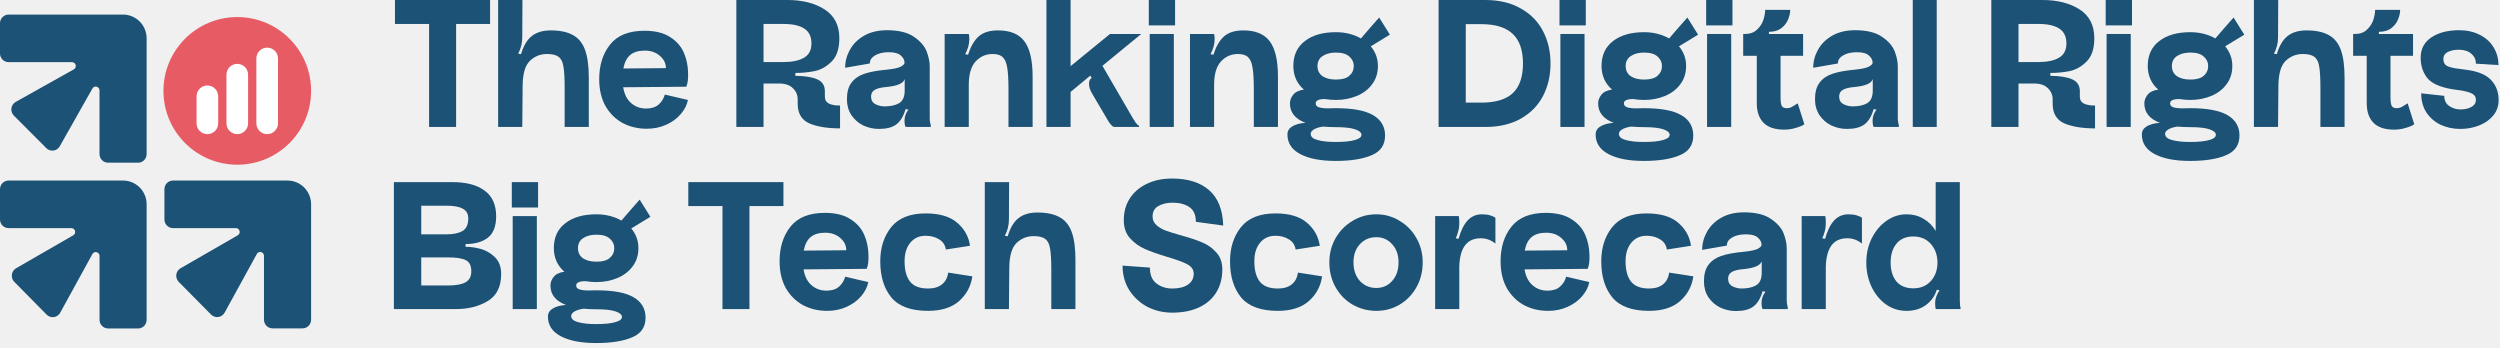
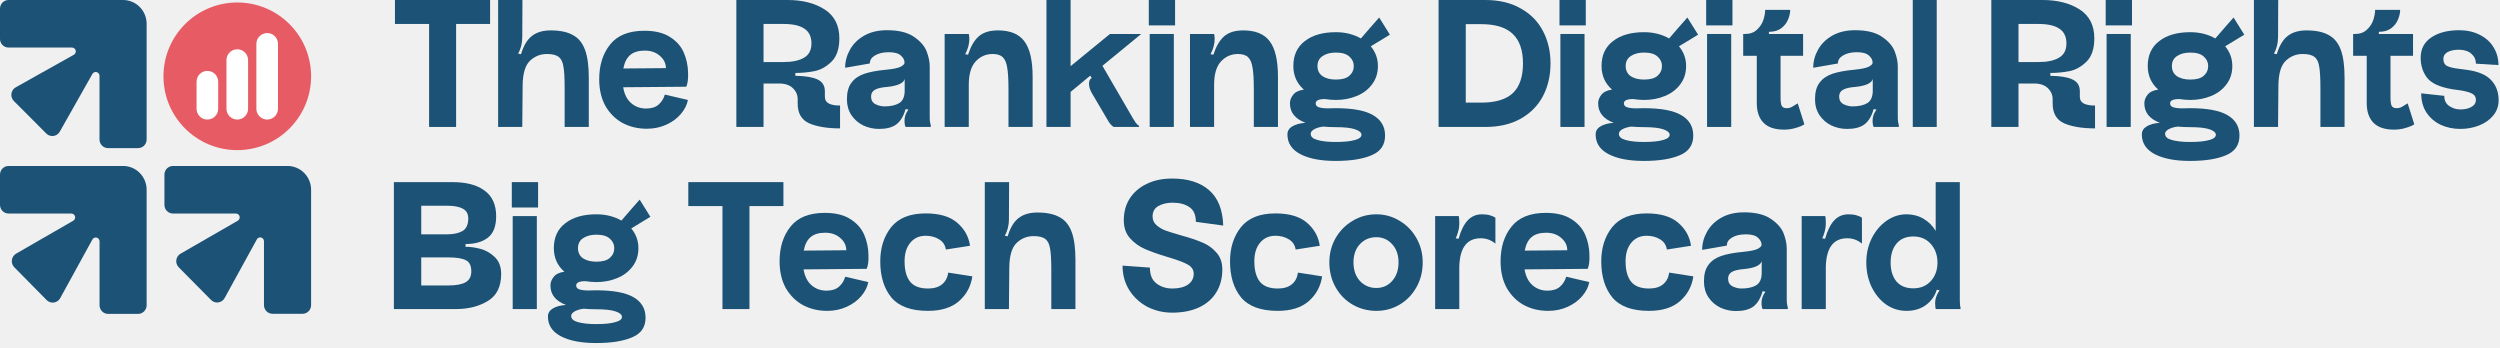
<svg xmlns="http://www.w3.org/2000/svg" viewBox="0 0 302 42" fill="none">
-   <path d="M14.867 21.81H1.035C0.899 21.809 0.764 21.836 0.639 21.888C0.513 21.94 0.399 22.017 0.303 22.113C0.207 22.21 0.131 22.325 0.079 22.452C0.027 22.578 -1.03512e-06 22.714 0 22.851L0 26.511C0 26.788 0.109 27.054 0.303 27.25C0.497 27.446 0.76 27.556 1.035 27.556H8.635C8.735 27.559 8.83 27.594 8.908 27.657C8.986 27.72 9.042 27.806 9.067 27.903C9.092 28 9.085 28.103 9.047 28.196C9.009 28.289 8.942 28.367 8.857 28.418L1.936 32.408C1.801 32.488 1.686 32.598 1.599 32.729C1.512 32.861 1.456 33.01 1.435 33.167C1.414 33.323 1.428 33.483 1.476 33.633C1.525 33.783 1.606 33.921 1.715 34.034L5.636 38.012C5.749 38.126 5.887 38.212 6.039 38.263C6.191 38.314 6.352 38.329 6.51 38.306C6.669 38.284 6.82 38.225 6.952 38.133C7.084 38.042 7.193 37.921 7.27 37.78L11.167 30.683C11.217 30.595 11.295 30.526 11.387 30.486C11.48 30.447 11.583 30.439 11.681 30.464C11.778 30.49 11.865 30.547 11.927 30.627C11.989 30.707 12.024 30.805 12.025 30.907V38.634C12.025 38.911 12.134 39.177 12.328 39.373C12.522 39.569 12.785 39.679 13.059 39.679H16.683C16.953 39.678 17.212 39.57 17.405 39.379C17.597 39.187 17.708 38.927 17.713 38.654V24.681C17.713 24.304 17.64 23.93 17.497 23.581C17.353 23.233 17.144 22.916 16.879 22.649C16.615 22.383 16.301 22.172 15.956 22.027C15.611 21.883 15.241 21.809 14.867 21.81Z" fill="#1C5275" />
-   <path d="M17.713 4.608V18.589C17.716 18.728 17.691 18.866 17.64 18.995C17.59 19.124 17.514 19.242 17.418 19.341C17.321 19.441 17.206 19.519 17.079 19.573C16.953 19.627 16.816 19.654 16.679 19.654H13.056C12.781 19.654 12.518 19.544 12.324 19.348C12.13 19.152 12.021 18.887 12.021 18.609V10.911C12.019 10.81 11.985 10.713 11.923 10.634C11.861 10.555 11.776 10.498 11.679 10.472C11.583 10.446 11.481 10.453 11.388 10.491C11.296 10.529 11.219 10.597 11.168 10.684L7.214 17.678C7.135 17.814 7.026 17.931 6.896 18.019C6.766 18.106 6.618 18.163 6.463 18.185C6.308 18.206 6.15 18.192 6.001 18.143C5.853 18.094 5.717 18.012 5.604 17.902L1.671 13.961C1.558 13.847 1.473 13.707 1.422 13.554C1.372 13.401 1.357 13.238 1.379 13.078C1.401 12.918 1.46 12.765 1.55 12.632C1.641 12.499 1.761 12.389 1.9 12.31L8.925 8.374C9.013 8.323 9.081 8.245 9.121 8.151C9.16 8.058 9.167 7.954 9.142 7.855C9.117 7.757 9.06 7.669 8.981 7.606C8.902 7.544 8.805 7.509 8.704 7.507H1.055C0.916 7.51 0.777 7.485 0.648 7.432C0.519 7.379 0.402 7.301 0.303 7.202C0.205 7.102 0.127 6.983 0.075 6.853C0.023 6.722 -0.003 6.583 0 6.442V2.782C0.007 2.509 0.118 2.249 0.312 2.059C0.505 1.868 0.765 1.761 1.035 1.761H14.867C15.617 1.761 16.337 2.06 16.87 2.593C17.403 3.126 17.706 3.85 17.713 4.608Z" fill="#1C5275" />
-   <path d="M34.734 21.81H20.898C20.762 21.809 20.628 21.836 20.502 21.888C20.377 21.94 20.263 22.017 20.167 22.113C20.07 22.21 19.994 22.325 19.942 22.452C19.89 22.578 19.863 22.714 19.863 22.851V26.511C19.863 26.788 19.972 27.054 20.166 27.25C20.36 27.446 20.623 27.556 20.898 27.556H28.498C28.599 27.557 28.698 27.591 28.777 27.653C28.857 27.716 28.915 27.803 28.94 27.902C28.966 28.001 28.959 28.105 28.919 28.199C28.88 28.293 28.812 28.372 28.724 28.422L21.8 32.412C21.665 32.492 21.549 32.602 21.463 32.733C21.376 32.865 21.32 33.014 21.298 33.171C21.277 33.328 21.291 33.487 21.34 33.637C21.388 33.788 21.47 33.925 21.578 34.038L25.499 37.999C25.613 38.114 25.75 38.2 25.902 38.251C26.054 38.302 26.215 38.317 26.374 38.294C26.532 38.272 26.683 38.212 26.815 38.121C26.947 38.03 27.056 37.909 27.134 37.768L31.031 30.671C31.081 30.583 31.158 30.514 31.251 30.474C31.343 30.434 31.447 30.427 31.544 30.452C31.642 30.478 31.728 30.535 31.79 30.615C31.852 30.695 31.887 30.793 31.888 30.895V38.622C31.888 38.899 31.997 39.165 32.191 39.361C32.385 39.557 32.648 39.667 32.923 39.667H36.546C36.82 39.667 37.084 39.557 37.278 39.361C37.471 39.165 37.581 38.899 37.581 38.622V24.681C37.58 23.919 37.279 23.189 36.745 22.651C36.212 22.112 35.489 21.81 34.734 21.81V21.81Z" fill="#1C5275" />
-   <rect x="19.745" y="2.061" width="17.836" height="17.836" rx="8.918" fill="#E75C64" />
-   <rect x="23.745" y="16.203" width="5.878" height="2.612" rx="1.306" transform="rotate(-90 23.7451 16.2034)" fill="white" />
-   <rect x="27.357" y="16.203" width="8.49" height="2.612" rx="1.306" transform="rotate(-90 27.3574 16.2034)" fill="white" />
-   <rect x="30.97" y="16.203" width="10.449" height="2.612" rx="1.306" transform="rotate(-90 30.9697 16.2034)" fill="white" />
+   <path d="M14.867 20.049H1.035C0.899 20.048 0.764 20.075 0.639 20.127C0.513 20.179 0.399 20.256 0.303 20.352C0.207 20.449 0.131 20.564 0.079 20.691C0.027 20.817 -1.03512e-06 20.953 0 21.09L0 24.75C0 25.027 0.109 25.293 0.303 25.489C0.497 25.685 0.76 25.795 1.035 25.795H8.635C8.735 25.798 8.83 25.833 8.908 25.896C8.986 25.958 9.042 26.045 9.067 26.142C9.092 26.239 9.085 26.342 9.047 26.435C9.009 26.528 8.942 26.606 8.857 26.657L1.936 30.646C1.801 30.727 1.686 30.836 1.599 30.968C1.512 31.099 1.456 31.249 1.435 31.406C1.414 31.562 1.428 31.722 1.476 31.872C1.525 32.022 1.606 32.159 1.715 32.273L5.636 36.25C5.749 36.364 5.887 36.45 6.039 36.502C6.191 36.553 6.352 36.568 6.51 36.545C6.669 36.523 6.82 36.464 6.952 36.372C7.084 36.281 7.193 36.16 7.27 36.019L11.167 28.922C11.217 28.834 11.295 28.765 11.387 28.725C11.48 28.685 11.583 28.678 11.681 28.703C11.778 28.729 11.865 28.786 11.927 28.866C11.989 28.946 12.024 29.044 12.025 29.146V36.873C12.025 37.15 12.134 37.416 12.328 37.612C12.522 37.808 12.785 37.918 13.059 37.918H16.683C16.953 37.917 17.212 37.809 17.405 37.617C17.597 37.426 17.708 37.166 17.713 36.893V22.92C17.713 22.543 17.64 22.169 17.497 21.82C17.353 21.472 17.144 21.155 16.879 20.888C16.615 20.622 16.301 20.41 15.956 20.266C15.611 20.122 15.241 20.048 14.867 20.049Z" fill="#1C5275" />
+   <path d="M17.713 2.847V16.828C17.716 16.967 17.691 17.105 17.64 17.234C17.59 17.363 17.514 17.481 17.418 17.58C17.321 17.679 17.206 17.758 17.079 17.812C16.953 17.866 16.816 17.893 16.679 17.893H13.056C12.781 17.893 12.518 17.783 12.324 17.587C12.13 17.391 12.021 17.125 12.021 16.848V9.15C12.019 9.049 11.985 8.952 11.923 8.873C11.861 8.793 11.776 8.736 11.679 8.711C11.583 8.685 11.481 8.692 11.388 8.73C11.296 8.768 11.219 8.836 11.168 8.922L7.214 15.917C7.135 16.053 7.026 16.17 6.896 16.257C6.766 16.345 6.618 16.402 6.463 16.423C6.308 16.445 6.15 16.431 6.001 16.382C5.853 16.333 5.717 16.25 5.604 16.14L1.671 12.2C1.558 12.085 1.473 11.946 1.422 11.793C1.372 11.64 1.357 11.477 1.379 11.317C1.401 11.157 1.46 11.004 1.55 10.871C1.641 10.738 1.761 10.627 1.9 10.549L8.925 6.612C9.013 6.562 9.081 6.484 9.121 6.39C9.16 6.296 9.167 6.192 9.142 6.094C9.117 5.995 9.06 5.908 8.981 5.845C8.902 5.782 8.805 5.748 8.704 5.746H1.055C0.916 5.749 0.777 5.723 0.648 5.671C0.519 5.618 0.402 5.54 0.303 5.44C0.205 5.341 0.127 5.222 0.075 5.092C0.023 4.961 -0.003 4.821 0 4.681V1.021C0.007 0.748 0.118 0.488 0.312 0.297C0.505 0.107 0.765 -7.43729e-05 1.035 3.88741e-08H14.867C15.617 -3.70968e-05 16.337 0.299 16.87 0.832C17.403 1.365 17.706 2.089 17.713 2.847Z" fill="#1C5275" />
+   <path d="M34.734 20.049H20.898C20.762 20.048 20.628 20.075 20.502 20.127C20.377 20.179 20.263 20.256 20.167 20.352C20.07 20.449 19.994 20.564 19.942 20.691C19.89 20.817 19.863 20.953 19.863 21.09V24.75C19.863 25.027 19.972 25.293 20.166 25.489C20.36 25.685 20.623 25.795 20.898 25.795H28.498C28.599 25.796 28.698 25.83 28.777 25.892C28.857 25.955 28.915 26.042 28.94 26.141C28.966 26.239 28.959 26.344 28.919 26.438C28.88 26.532 28.812 26.611 28.724 26.661L21.8 30.651C21.665 30.731 21.549 30.84 21.463 30.972C21.376 31.103 21.32 31.253 21.298 31.41C21.277 31.566 21.291 31.726 21.34 31.876C21.388 32.026 21.47 32.163 21.578 32.277L25.499 36.238C25.613 36.352 25.75 36.438 25.902 36.489C26.054 36.541 26.215 36.556 26.374 36.533C26.532 36.511 26.683 36.451 26.815 36.36C26.947 36.269 27.056 36.148 27.134 36.006L31.031 28.91C31.081 28.822 31.158 28.752 31.251 28.713C31.343 28.673 31.447 28.666 31.544 28.691C31.642 28.716 31.728 28.773 31.79 28.854C31.852 28.934 31.887 29.032 31.888 29.134V36.86C31.888 37.138 31.997 37.403 32.191 37.599C32.385 37.795 32.648 37.906 32.923 37.906H36.546C36.82 37.906 37.084 37.795 37.278 37.599C37.471 37.403 37.581 37.138 37.581 36.86V22.92C37.58 22.158 37.279 21.428 36.745 20.89C36.212 20.351 35.489 20.049 34.734 20.049V20.049Z" fill="#1C5275" />
+   <rect x="19.745" y="0.3" width="17.836" height="17.836" rx="8.918" fill="#E75C64" />
+   <rect x="23.745" y="14.442" width="5.878" height="2.612" rx="1.306" transform="rotate(-90 23.7451 14.4421)" fill="white" />
+   <rect x="27.357" y="14.442" width="8.49" height="2.612" rx="1.306" transform="rotate(-90 27.3574 14.4421)" fill="white" />
+   <rect x="30.97" y="14.442" width="10.449" height="2.612" rx="1.306" transform="rotate(-90 30.9697 14.4421)" fill="white" />
  <path d="M59.202 0V2.894H55.098V15.336H51.836V2.894H47.711V0H59.202Z" fill="#1C5275" />
  <path d="M63.112 0L63.09 4.493C63.09 5.213 62.925 5.875 62.594 6.48L62.939 6.545C63.242 5.522 63.681 4.788 64.257 4.342C64.833 3.895 65.589 3.672 66.525 3.672C67.648 3.672 68.541 3.859 69.203 4.234C69.88 4.594 70.37 5.191 70.672 6.026C70.975 6.847 71.126 7.97 71.126 9.396V15.336H68.21V10.627C68.21 9.432 68.159 8.561 68.058 8.014C67.972 7.466 67.778 7.085 67.475 6.869C67.187 6.638 66.719 6.523 66.071 6.523C65.279 6.523 64.595 6.797 64.019 7.344C63.443 7.891 63.148 8.892 63.134 10.346L63.09 15.336H60.175V0H63.112Z" fill="#1C5275" />
  <path d="M78.043 13.111C78.692 13.111 79.195 12.953 79.555 12.636C79.93 12.305 80.182 11.902 80.311 11.426L83.098 12.074C82.997 12.65 82.716 13.212 82.255 13.759C81.809 14.292 81.226 14.724 80.506 15.055C79.786 15.386 78.994 15.552 78.13 15.552C77.064 15.552 76.092 15.322 75.214 14.861C74.35 14.386 73.659 13.702 73.14 12.809C72.636 11.902 72.384 10.822 72.384 9.569C72.384 7.87 72.823 6.473 73.702 5.378C74.58 4.27 75.963 3.715 77.849 3.715C79.131 3.715 80.16 3.967 80.938 4.471C81.716 4.961 82.27 5.587 82.601 6.35C82.932 7.114 83.105 7.927 83.12 8.791C83.148 9.526 83.076 10.087 82.903 10.476L75.279 10.541C75.423 11.39 75.747 12.031 76.251 12.463C76.755 12.895 77.352 13.111 78.043 13.111ZM77.892 6.113C77.144 6.113 76.56 6.286 76.143 6.631C75.725 6.977 75.444 7.524 75.3 8.273L80.441 8.23C80.441 7.654 80.196 7.157 79.707 6.739C79.231 6.322 78.627 6.113 77.892 6.113Z" fill="#1C5275" />
  <path d="M99.644 11.686C99.644 12.074 99.816 12.355 100.162 12.528C100.522 12.686 100.961 12.758 101.479 12.744V15.509C99.953 15.509 98.715 15.307 97.764 14.904C96.828 14.486 96.36 13.694 96.36 12.528V11.988C96.36 11.47 96.166 11.023 95.777 10.649C95.403 10.274 94.841 10.087 94.092 10.087H92.235V15.336H88.951V0H95.129C96.944 0 98.441 0.382 99.622 1.145C100.803 1.908 101.393 3.067 101.393 4.622C101.393 5.89 101.076 6.833 100.443 7.452C99.809 8.071 99.118 8.453 98.369 8.597C97.635 8.741 96.871 8.813 96.079 8.813V9.158C97.26 9.173 98.146 9.317 98.736 9.59C99.341 9.864 99.644 10.339 99.644 11.016V11.686ZM94.654 7.495C95.705 7.495 96.526 7.322 97.116 6.977C97.721 6.631 98.023 6.055 98.023 5.249C98.023 4.428 97.736 3.83 97.159 3.456C96.598 3.082 95.763 2.894 94.654 2.894H92.235V7.495H94.654Z" fill="#1C5275" />
  <path d="M106.175 15.574C105.527 15.574 104.901 15.437 104.296 15.163C103.706 14.875 103.223 14.458 102.849 13.91C102.489 13.363 102.309 12.722 102.309 11.988C102.309 11.138 102.489 10.476 102.849 10.001C103.209 9.511 103.72 9.151 104.382 8.921C105.059 8.69 105.945 8.525 107.039 8.424C107.918 8.338 108.508 8.215 108.81 8.057C109.113 7.884 109.264 7.733 109.264 7.603V7.538C109.264 7.25 109.12 6.977 108.832 6.718C108.544 6.444 108.054 6.307 107.363 6.307C106.686 6.307 106.132 6.437 105.7 6.696C105.282 6.941 105.074 7.265 105.074 7.668L102.093 8.186C102.093 7.423 102.287 6.696 102.676 6.005C103.065 5.299 103.641 4.73 104.404 4.298C105.167 3.866 106.082 3.65 107.147 3.65C108.558 3.65 109.646 3.917 110.409 4.45C111.186 4.982 111.698 5.573 111.942 6.221C112.187 6.869 112.31 7.466 112.31 8.014V14.234C112.31 14.422 112.324 14.602 112.353 14.774C112.382 14.947 112.41 15.077 112.439 15.163V15.336H109.394C109.307 15.163 109.264 14.911 109.264 14.58C109.264 14.105 109.422 13.658 109.739 13.241L109.394 13.176C109.149 14.04 108.774 14.659 108.27 15.034C107.781 15.394 107.082 15.574 106.175 15.574ZM106.845 12.852C107.579 12.852 108.17 12.722 108.616 12.463C109.062 12.19 109.286 11.686 109.286 10.951V9.547C109.142 10.051 108.443 10.368 107.19 10.498C106.456 10.555 105.945 10.678 105.657 10.865C105.369 11.038 105.225 11.304 105.225 11.664C105.225 12.096 105.405 12.406 105.765 12.593C106.125 12.766 106.485 12.852 106.845 12.852Z" fill="#1C5275" />
  <path d="M117.029 4.104C117.072 4.277 117.094 4.478 117.094 4.709C117.094 5.314 116.928 5.926 116.597 6.545L116.942 6.61C117.259 5.616 117.684 4.882 118.217 4.406C118.764 3.917 119.542 3.672 120.55 3.672C122.033 3.672 123.098 4.111 123.746 4.99C124.409 5.868 124.74 7.294 124.74 9.266V15.336H121.824V10.778C121.824 9.626 121.774 8.762 121.673 8.186C121.586 7.596 121.406 7.171 121.133 6.912C120.874 6.653 120.463 6.523 119.902 6.523C119.095 6.523 118.411 6.826 117.85 7.43C117.302 8.035 117.029 8.971 117.029 10.238V15.336H114.113V4.104H117.029Z" fill="#1C5275" />
  <path d="M129.328 0V7.992L134.08 4.104H137.86L133.173 7.949L136.823 14.234C136.924 14.407 137.046 14.602 137.19 14.818C137.349 15.019 137.486 15.149 137.601 15.206V15.336H134.534C134.274 15.192 134.022 14.897 133.778 14.45L131.898 11.254C131.668 10.865 131.553 10.483 131.553 10.109C131.553 9.778 131.661 9.547 131.877 9.418L131.704 9.137L129.328 11.102V15.336H126.412V0H129.328Z" fill="#1C5275" />
  <path d="M141.95 0V3.067H138.775V0H141.95ZM141.799 4.104V15.336H138.883V4.104H141.799Z" fill="#1C5275" />
  <path d="M146.665 4.104C146.709 4.277 146.73 4.478 146.73 4.709C146.73 5.314 146.565 5.926 146.233 6.545L146.579 6.61C146.896 5.616 147.321 4.882 147.853 4.406C148.401 3.917 149.178 3.672 150.186 3.672C151.669 3.672 152.735 4.111 153.383 4.99C154.045 5.868 154.377 7.294 154.377 9.266V15.336H151.461V10.778C151.461 9.626 151.41 8.762 151.309 8.186C151.223 7.596 151.043 7.171 150.769 6.912C150.51 6.653 150.1 6.523 149.538 6.523C148.732 6.523 148.048 6.826 147.486 7.43C146.939 8.035 146.665 8.971 146.665 10.238V15.336H143.749V4.104H146.665Z" fill="#1C5275" />
  <path d="M161.333 13.068C163.406 13.068 164.918 13.349 165.869 13.91C166.834 14.472 167.316 15.293 167.316 16.373C167.316 17.51 166.776 18.302 165.696 18.749C164.63 19.21 163.176 19.44 161.333 19.44C159.547 19.44 158.129 19.166 157.078 18.619C156.041 18.072 155.522 17.28 155.522 16.243C155.522 15.826 155.717 15.502 156.106 15.271C156.494 15.026 157.027 14.882 157.704 14.839C156.451 14.364 155.825 13.579 155.825 12.485C155.825 12.125 155.954 11.779 156.214 11.448C156.473 11.117 156.905 10.908 157.51 10.822C157.092 10.462 156.775 10.044 156.559 9.569C156.343 9.079 156.235 8.546 156.235 7.97C156.235 6.674 156.696 5.674 157.618 4.968C158.539 4.248 159.792 3.888 161.376 3.888C162.499 3.888 163.507 4.14 164.4 4.644C164.688 4.327 165.048 3.91 165.48 3.391C166.186 2.585 166.56 2.16 166.603 2.117L167.899 4.19L166.193 5.227L165.588 5.594C166.164 6.286 166.452 7.078 166.452 7.97C166.452 8.834 166.214 9.576 165.739 10.195C165.278 10.814 164.659 11.282 163.882 11.599C163.118 11.916 162.283 12.074 161.376 12.074C160.958 12.074 160.519 12.038 160.058 11.966C159.31 11.966 158.935 12.139 158.935 12.485C158.935 12.715 159.065 12.874 159.324 12.96C159.598 13.046 159.965 13.09 160.426 13.09L161.333 13.068ZM161.376 6.35C160.714 6.35 160.174 6.494 159.756 6.782C159.353 7.056 159.151 7.452 159.151 7.97C159.151 8.503 159.353 8.914 159.756 9.202C160.174 9.475 160.714 9.612 161.376 9.612C162.11 9.612 162.65 9.461 162.996 9.158C163.356 8.842 163.536 8.446 163.536 7.97C163.536 7.524 163.356 7.142 162.996 6.826C162.65 6.509 162.11 6.35 161.376 6.35ZM161.333 17.15C162.37 17.15 163.147 17.071 163.666 16.913C164.198 16.769 164.465 16.56 164.465 16.286C164.465 16.013 164.206 15.79 163.687 15.617C163.183 15.444 162.398 15.358 161.333 15.358C160.8 15.358 160.303 15.336 159.842 15.293C159.454 15.336 159.101 15.437 158.784 15.595C158.482 15.768 158.33 15.955 158.33 16.157C158.33 16.517 158.604 16.769 159.151 16.913C159.713 17.071 160.44 17.15 161.333 17.15Z" fill="#1C5275" />
  <path d="M173.781 0H179.419C181.089 0 182.515 0.338 183.695 1.015C184.891 1.678 185.791 2.592 186.395 3.758C187 4.91 187.303 6.214 187.303 7.668C187.303 9.122 187 10.433 186.395 11.599C185.791 12.751 184.891 13.666 183.695 14.342C182.515 15.005 181.089 15.336 179.419 15.336H173.781V0ZM178.922 12.398C180.65 12.398 181.924 12.017 182.745 11.254C183.566 10.476 183.976 9.281 183.976 7.668C183.976 6.07 183.566 4.882 182.745 4.104C181.924 3.312 180.65 2.916 178.922 2.916H177.064V12.398H178.922Z" fill="#1C5275" />
  <path d="M191.563 0V3.067H188.387V0H191.563ZM191.411 4.104V15.336H188.495V4.104H191.411Z" fill="#1C5275" />
  <path d="M198.563 13.068C200.637 13.068 202.149 13.349 203.099 13.91C204.064 14.472 204.546 15.293 204.546 16.373C204.546 17.51 204.006 18.302 202.926 18.749C201.861 19.21 200.406 19.44 198.563 19.44C196.778 19.44 195.359 19.166 194.308 18.619C193.271 18.072 192.753 17.28 192.753 16.243C192.753 15.826 192.947 15.502 193.336 15.271C193.725 15.026 194.258 14.882 194.934 14.839C193.682 14.364 193.055 13.579 193.055 12.485C193.055 12.125 193.185 11.779 193.444 11.448C193.703 11.117 194.135 10.908 194.74 10.822C194.322 10.462 194.006 10.044 193.79 9.569C193.574 9.079 193.466 8.546 193.466 7.97C193.466 6.674 193.926 5.674 194.848 4.968C195.77 4.248 197.022 3.888 198.606 3.888C199.73 3.888 200.738 4.14 201.63 4.644C201.918 4.327 202.278 3.91 202.71 3.391C203.416 2.585 203.79 2.16 203.834 2.117L205.13 4.19L203.423 5.227L202.818 5.594C203.394 6.286 203.682 7.078 203.682 7.97C203.682 8.834 203.445 9.576 202.97 10.195C202.509 10.814 201.89 11.282 201.112 11.599C200.349 11.916 199.514 12.074 198.606 12.074C198.189 12.074 197.75 12.038 197.289 11.966C196.54 11.966 196.166 12.139 196.166 12.485C196.166 12.715 196.295 12.874 196.554 12.96C196.828 13.046 197.195 13.09 197.656 13.09L198.563 13.068ZM198.606 6.35C197.944 6.35 197.404 6.494 196.986 6.782C196.583 7.056 196.382 7.452 196.382 7.97C196.382 8.503 196.583 8.914 196.986 9.202C197.404 9.475 197.944 9.612 198.606 9.612C199.341 9.612 199.881 9.461 200.226 9.158C200.586 8.842 200.766 8.446 200.766 7.97C200.766 7.524 200.586 7.142 200.226 6.826C199.881 6.509 199.341 6.35 198.606 6.35ZM198.563 17.15C199.6 17.15 200.378 17.071 200.896 16.913C201.429 16.769 201.695 16.56 201.695 16.286C201.695 16.013 201.436 15.79 200.918 15.617C200.414 15.444 199.629 15.358 198.563 15.358C198.03 15.358 197.534 15.336 197.073 15.293C196.684 15.336 196.331 15.437 196.014 15.595C195.712 15.768 195.561 15.955 195.561 16.157C195.561 16.517 195.834 16.769 196.382 16.913C196.943 17.071 197.67 17.15 198.563 17.15Z" fill="#1C5275" />
  <path d="M209.281 0V3.067H206.106V0H209.281ZM209.13 4.104V15.336H206.214V4.104H209.13Z" fill="#1C5275" />
  <path d="M215.524 15.66C214.415 15.66 213.587 15.386 213.04 14.839C212.493 14.278 212.219 13.486 212.219 12.463V6.739H210.578V4.104H210.794C211.398 4.104 211.881 3.931 212.241 3.586C212.615 3.24 212.874 2.844 213.018 2.398C213.162 1.937 213.234 1.534 213.234 1.188H216.258C216.258 1.548 216.172 1.937 215.999 2.354C215.841 2.758 215.567 3.11 215.178 3.413C214.79 3.701 214.293 3.845 213.688 3.845V4.104H217.814V6.739H215.092V11.772C215.092 12.233 215.135 12.564 215.222 12.766C215.322 12.967 215.524 13.068 215.826 13.068C216.057 13.068 216.266 13.018 216.453 12.917C216.64 12.816 216.878 12.672 217.166 12.485L217.965 15.012C217.749 15.17 217.41 15.314 216.95 15.444C216.503 15.588 216.028 15.66 215.524 15.66Z" fill="#1C5275" />
  <path d="M223.119 15.574C222.471 15.574 221.845 15.437 221.24 15.163C220.649 14.875 220.167 14.458 219.793 13.91C219.433 13.363 219.253 12.722 219.253 11.988C219.253 11.138 219.433 10.476 219.793 10.001C220.153 9.511 220.664 9.151 221.326 8.921C222.003 8.69 222.889 8.525 223.983 8.424C224.861 8.338 225.452 8.215 225.754 8.057C226.057 7.884 226.208 7.733 226.208 7.603V7.538C226.208 7.25 226.064 6.977 225.776 6.718C225.488 6.444 224.998 6.307 224.307 6.307C223.63 6.307 223.076 6.437 222.644 6.696C222.226 6.941 222.017 7.265 222.017 7.668L219.037 8.186C219.037 7.423 219.231 6.696 219.62 6.005C220.009 5.299 220.585 4.73 221.348 4.298C222.111 3.866 223.025 3.65 224.091 3.65C225.502 3.65 226.589 3.917 227.353 4.45C228.13 4.982 228.641 5.573 228.886 6.221C229.131 6.869 229.253 7.466 229.253 8.014V14.234C229.253 14.422 229.268 14.602 229.297 14.774C229.325 14.947 229.354 15.077 229.383 15.163V15.336H226.337C226.251 15.163 226.208 14.911 226.208 14.58C226.208 14.105 226.366 13.658 226.683 13.241L226.337 13.176C226.093 14.04 225.718 14.659 225.214 15.034C224.725 15.394 224.026 15.574 223.119 15.574ZM223.789 12.852C224.523 12.852 225.113 12.722 225.56 12.463C226.006 12.19 226.229 11.686 226.229 10.951V9.547C226.085 10.051 225.387 10.368 224.134 10.498C223.4 10.555 222.889 10.678 222.601 10.865C222.313 11.038 222.169 11.304 222.169 11.664C222.169 12.096 222.349 12.406 222.709 12.593C223.069 12.766 223.429 12.852 223.789 12.852Z" fill="#1C5275" />
  <path d="M231.062 0H233.956V15.336H231.062V0Z" fill="#1C5275" />
  <path d="M251.244 11.686C251.244 12.074 251.417 12.355 251.763 12.528C252.123 12.686 252.562 12.758 253.08 12.744V15.509C251.554 15.509 250.315 15.307 249.365 14.904C248.429 14.486 247.961 13.694 247.961 12.528V11.988C247.961 11.47 247.767 11.023 247.378 10.649C247.003 10.274 246.442 10.087 245.693 10.087H243.835V15.336H240.552V0H246.73C248.544 0 250.042 0.382 251.223 1.145C252.403 1.908 252.994 3.067 252.994 4.622C252.994 5.89 252.677 6.833 252.043 7.452C251.41 8.071 250.719 8.453 249.97 8.597C249.235 8.741 248.472 8.813 247.68 8.813V9.158C248.861 9.173 249.747 9.317 250.337 9.59C250.942 9.864 251.244 10.339 251.244 11.016V11.686ZM246.255 7.495C247.306 7.495 248.127 7.322 248.717 6.977C249.322 6.631 249.624 6.055 249.624 5.249C249.624 4.428 249.336 3.83 248.76 3.456C248.199 3.082 247.363 2.894 246.255 2.894H243.835V7.495H246.255Z" fill="#1C5275" />
  <path d="M257.544 0V3.067H254.369V0H257.544ZM257.393 4.104V15.336H254.477V4.104H257.393Z" fill="#1C5275" />
  <path d="M264.544 13.068C266.618 13.068 268.13 13.349 269.08 13.91C270.045 14.472 270.528 15.293 270.528 16.373C270.528 17.51 269.988 18.302 268.908 18.749C267.842 19.21 266.388 19.44 264.544 19.44C262.759 19.44 261.34 19.166 260.289 18.619C259.252 18.072 258.734 17.28 258.734 16.243C258.734 15.826 258.928 15.502 259.317 15.271C259.706 15.026 260.239 14.882 260.916 14.839C259.663 14.364 259.036 13.579 259.036 12.485C259.036 12.125 259.166 11.779 259.425 11.448C259.684 11.117 260.116 10.908 260.721 10.822C260.304 10.462 259.987 10.044 259.771 9.569C259.555 9.079 259.447 8.546 259.447 7.97C259.447 6.674 259.908 5.674 260.829 4.968C261.751 4.248 263.004 3.888 264.588 3.888C265.711 3.888 266.719 4.14 267.612 4.644C267.9 4.327 268.26 3.91 268.692 3.391C269.397 2.585 269.772 2.16 269.815 2.117L271.111 4.19L269.404 5.227L268.8 5.594C269.376 6.286 269.664 7.078 269.664 7.97C269.664 8.834 269.426 9.576 268.951 10.195C268.49 10.814 267.871 11.282 267.093 11.599C266.33 11.916 265.495 12.074 264.588 12.074C264.17 12.074 263.731 12.038 263.27 11.966C262.521 11.966 262.147 12.139 262.147 12.485C262.147 12.715 262.276 12.874 262.536 12.96C262.809 13.046 263.176 13.09 263.637 13.09L264.544 13.068ZM264.588 6.35C263.925 6.35 263.385 6.494 262.968 6.782C262.564 7.056 262.363 7.452 262.363 7.97C262.363 8.503 262.564 8.914 262.968 9.202C263.385 9.475 263.925 9.612 264.588 9.612C265.322 9.612 265.862 9.461 266.208 9.158C266.568 8.842 266.748 8.446 266.748 7.97C266.748 7.524 266.568 7.142 266.208 6.826C265.862 6.509 265.322 6.35 264.588 6.35ZM264.544 17.15C265.581 17.15 266.359 17.071 266.877 16.913C267.41 16.769 267.676 16.56 267.676 16.286C267.676 16.013 267.417 15.79 266.899 15.617C266.395 15.444 265.61 15.358 264.544 15.358C264.012 15.358 263.515 15.336 263.054 15.293C262.665 15.336 262.312 15.437 261.996 15.595C261.693 15.768 261.542 15.955 261.542 16.157C261.542 16.517 261.816 16.769 262.363 16.913C262.924 17.071 263.652 17.15 264.544 17.15Z" fill="#1C5275" />
  <path d="M275.21 0L275.188 4.493C275.188 5.213 275.023 5.875 274.691 6.48L275.037 6.545C275.339 5.522 275.779 4.788 276.355 4.342C276.931 3.895 277.687 3.672 278.623 3.672C279.746 3.672 280.639 3.859 281.301 4.234C281.978 4.594 282.467 5.191 282.77 6.026C283.072 6.847 283.223 7.97 283.223 9.396V15.336H280.307V10.627C280.307 9.432 280.257 8.561 280.156 8.014C280.07 7.466 279.875 7.085 279.573 6.869C279.285 6.638 278.817 6.523 278.169 6.523C277.377 6.523 276.693 6.797 276.117 7.344C275.541 7.891 275.246 8.892 275.231 10.346L275.188 15.336H272.272V0H275.21Z" fill="#1C5275" />
  <path d="M289.204 15.66C288.096 15.66 287.268 15.386 286.72 14.839C286.173 14.278 285.9 13.486 285.9 12.463V6.739H284.258V4.104H284.474C285.079 4.104 285.561 3.931 285.921 3.586C286.296 3.24 286.555 2.844 286.699 2.398C286.843 1.937 286.915 1.534 286.915 1.188H289.939C289.939 1.548 289.852 1.937 289.68 2.354C289.521 2.758 289.248 3.11 288.859 3.413C288.47 3.701 287.973 3.845 287.368 3.845V4.104H291.494V6.739H288.772V11.772C288.772 12.233 288.816 12.564 288.902 12.766C289.003 12.967 289.204 13.068 289.507 13.068C289.737 13.068 289.946 13.018 290.133 12.917C290.32 12.816 290.558 12.672 290.846 12.485L291.645 15.012C291.429 15.17 291.091 15.314 290.63 15.444C290.184 15.588 289.708 15.66 289.204 15.66Z" fill="#1C5275" />
  <path d="M297.061 3.65C298.011 3.65 298.846 3.838 299.566 4.212C300.286 4.572 300.841 5.076 301.23 5.724C301.618 6.358 301.813 7.07 301.813 7.862L299.091 7.69C299.091 7.214 298.911 6.818 298.551 6.502C298.206 6.185 297.709 6.019 297.061 6.005C296.499 6.005 296.038 6.098 295.678 6.286C295.333 6.473 295.16 6.746 295.16 7.106C295.16 7.438 295.254 7.69 295.441 7.862C295.628 8.021 296.017 8.15 296.607 8.251L298.054 8.446C299.394 8.633 300.358 9.05 300.949 9.698C301.539 10.332 301.834 11.131 301.834 12.096C301.834 12.816 301.611 13.442 301.165 13.975C300.733 14.494 300.164 14.89 299.458 15.163C298.753 15.437 298.004 15.574 297.212 15.574C296.348 15.574 295.556 15.408 294.836 15.077C294.116 14.731 293.54 14.234 293.108 13.586C292.69 12.938 292.482 12.168 292.482 11.275L295.268 11.578C295.268 12.125 295.47 12.535 295.873 12.809C296.276 13.082 296.722 13.219 297.212 13.219C297.745 13.219 298.191 13.118 298.551 12.917C298.911 12.715 299.091 12.427 299.091 12.053C299.091 11.736 298.954 11.498 298.681 11.34C298.422 11.182 297.968 11.045 297.32 10.93L296.218 10.778C294.706 10.519 293.691 10.051 293.173 9.374C292.669 8.698 292.417 7.898 292.417 6.977C292.417 5.911 292.849 5.09 293.713 4.514C294.577 3.938 295.693 3.65 297.061 3.65Z" fill="#1C5275" />
  <path d="M54.644 22C56.343 22 57.647 22.346 58.554 23.037C59.475 23.714 59.936 24.743 59.936 26.126C59.936 27.35 59.591 28.221 58.9 28.739C58.223 29.243 57.337 29.488 56.243 29.474V29.819C56.761 29.805 57.352 29.884 58.014 30.057C58.676 30.23 59.26 30.561 59.764 31.05C60.282 31.54 60.541 32.224 60.541 33.102C60.541 34.629 60.001 35.716 58.921 36.364C57.855 37.012 56.567 37.336 55.055 37.336H47.581V22H54.644ZM53.996 28.307C54.76 28.307 55.379 28.178 55.854 27.918C56.329 27.645 56.567 27.134 56.567 26.385C56.567 25.838 56.351 25.449 55.919 25.218C55.487 24.974 54.846 24.851 53.996 24.851H50.886V28.307H53.996ZM54.126 34.485C55.091 34.485 55.796 34.355 56.243 34.096C56.703 33.837 56.934 33.398 56.934 32.778C56.934 32.102 56.718 31.655 56.286 31.439C55.854 31.209 55.134 31.094 54.126 31.094H50.886V34.485H54.126Z" fill="#1C5275" />
  <path d="M65 22V25.067H61.825V22H65ZM64.849 26.104V37.336H61.933V26.104H64.849Z" fill="#1C5275" />
  <path d="M72.001 35.068C74.074 35.068 75.586 35.349 76.537 35.91C77.501 36.472 77.984 37.293 77.984 38.373C77.984 39.51 77.444 40.302 76.364 40.749C75.298 41.21 73.844 41.44 72.001 41.44C70.215 41.44 68.797 41.166 67.746 40.619C66.709 40.072 66.19 39.28 66.19 38.243C66.19 37.826 66.385 37.502 66.773 37.271C67.162 37.026 67.695 36.882 68.372 36.839C67.119 36.364 66.493 35.579 66.493 34.485C66.493 34.125 66.622 33.779 66.882 33.448C67.141 33.117 67.573 32.908 68.177 32.822C67.76 32.462 67.443 32.044 67.227 31.569C67.011 31.079 66.903 30.546 66.903 29.97C66.903 28.674 67.364 27.674 68.285 26.968C69.207 26.248 70.46 25.888 72.044 25.888C73.167 25.888 74.175 26.14 75.068 26.644C75.356 26.327 75.716 25.91 76.148 25.391C76.853 24.585 77.228 24.16 77.271 24.117L78.567 26.19L76.861 27.227L76.256 27.594C76.832 28.286 77.12 29.078 77.12 29.97C77.12 30.834 76.882 31.576 76.407 32.195C75.946 32.814 75.327 33.282 74.549 33.599C73.786 33.916 72.951 34.074 72.044 34.074C71.626 34.074 71.187 34.038 70.726 33.966C69.978 33.966 69.603 34.139 69.603 34.485C69.603 34.715 69.733 34.874 69.992 34.96C70.266 35.046 70.633 35.09 71.094 35.09L72.001 35.068ZM72.044 28.35C71.382 28.35 70.841 28.494 70.424 28.782C70.021 29.056 69.819 29.452 69.819 29.97C69.819 30.503 70.021 30.914 70.424 31.202C70.841 31.475 71.382 31.612 72.044 31.612C72.778 31.612 73.318 31.461 73.664 31.158C74.024 30.842 74.204 30.446 74.204 29.97C74.204 29.524 74.024 29.142 73.664 28.826C73.318 28.509 72.778 28.35 72.044 28.35ZM72.001 39.15C73.037 39.15 73.815 39.071 74.334 38.913C74.866 38.769 75.133 38.56 75.133 38.286C75.133 38.013 74.874 37.79 74.355 37.617C73.851 37.444 73.066 37.358 72.001 37.358C71.468 37.358 70.971 37.336 70.51 37.293C70.121 37.336 69.769 37.437 69.452 37.595C69.15 37.768 68.998 37.955 68.998 38.157C68.998 38.517 69.272 38.769 69.819 38.913C70.381 39.071 71.108 39.15 72.001 39.15Z" fill="#1C5275" />
  <path d="M94.639 22V24.894H90.535V37.336H87.274V24.894H83.148V22H94.639Z" fill="#1C5275" />
  <path d="M99.833 35.111C100.481 35.111 100.985 34.953 101.345 34.636C101.72 34.305 101.972 33.902 102.101 33.426L104.888 34.074C104.787 34.65 104.506 35.212 104.045 35.759C103.599 36.292 103.016 36.724 102.296 37.055C101.576 37.386 100.784 37.552 99.92 37.552C98.854 37.552 97.882 37.322 97.004 36.861C96.14 36.386 95.448 35.702 94.93 34.809C94.426 33.902 94.174 32.822 94.174 31.569C94.174 29.87 94.613 28.473 95.492 27.378C96.37 26.27 97.752 25.715 99.639 25.715C100.921 25.715 101.95 25.967 102.728 26.471C103.505 26.961 104.06 27.587 104.391 28.35C104.722 29.114 104.895 29.927 104.909 30.791C104.938 31.526 104.866 32.087 104.693 32.476L97.069 32.541C97.213 33.39 97.537 34.031 98.04 34.463C98.544 34.895 99.142 35.111 99.833 35.111ZM99.682 28.113C98.933 28.113 98.35 28.286 97.933 28.631C97.515 28.977 97.234 29.524 97.09 30.273L102.231 30.23C102.231 29.654 101.986 29.157 101.497 28.739C101.021 28.322 100.417 28.113 99.682 28.113Z" fill="#1C5275" />
  <path d="M106.336 31.569C106.336 29.927 106.775 28.552 107.653 27.443C108.546 26.334 109.936 25.78 111.822 25.78C113.493 25.78 114.76 26.154 115.624 26.903C116.502 27.652 117.021 28.581 117.179 29.69L114.263 30.143C114.177 29.596 113.903 29.186 113.442 28.912C112.981 28.624 112.441 28.48 111.822 28.48C111.045 28.48 110.425 28.761 109.965 29.322C109.504 29.87 109.273 30.618 109.273 31.569C109.273 32.649 109.497 33.47 109.943 34.031C110.389 34.578 111.109 34.852 112.103 34.852C112.823 34.852 113.385 34.686 113.788 34.355C114.205 34.024 114.457 33.549 114.544 32.93L117.46 33.383C117.287 34.578 116.754 35.572 115.861 36.364C114.969 37.156 113.716 37.552 112.103 37.552C110.058 37.552 108.582 37.012 107.675 35.932C106.782 34.838 106.336 33.383 106.336 31.569Z" fill="#1C5275" />
  <path d="M121.9 22L121.879 26.493C121.879 27.213 121.713 27.875 121.382 28.48L121.728 28.545C122.03 27.522 122.469 26.788 123.045 26.342C123.621 25.895 124.377 25.672 125.313 25.672C126.436 25.672 127.329 25.859 127.992 26.234C128.668 26.594 129.158 27.191 129.46 28.026C129.763 28.847 129.914 29.97 129.914 31.396V37.336H126.998V32.627C126.998 31.432 126.948 30.561 126.847 30.014C126.76 29.466 126.566 29.085 126.264 28.869C125.976 28.638 125.508 28.523 124.86 28.523C124.068 28.523 123.384 28.797 122.808 29.344C122.232 29.891 121.936 30.892 121.922 32.346L121.879 37.336H118.963V22H121.9Z" fill="#1C5275" />
  <path d="M144.2 33.059C144.2 33.621 143.97 34.06 143.509 34.377C143.048 34.694 142.414 34.852 141.608 34.852C140.874 34.852 140.24 34.65 139.707 34.247C139.174 33.844 138.908 33.203 138.908 32.325L135.603 32.087C135.603 33.182 135.87 34.161 136.402 35.025C136.95 35.889 137.677 36.566 138.584 37.055C139.506 37.53 140.514 37.768 141.608 37.768C142.846 37.768 143.919 37.559 144.826 37.142C145.748 36.71 146.446 36.105 146.922 35.327C147.411 34.535 147.656 33.614 147.656 32.562C147.656 31.713 147.418 31.029 146.943 30.51C146.482 29.978 145.921 29.574 145.258 29.301C144.596 29.013 143.739 28.725 142.688 28.437C141.882 28.206 141.255 28.012 140.809 27.854C140.362 27.681 139.988 27.458 139.686 27.184C139.383 26.91 139.232 26.565 139.232 26.147C139.232 25.571 139.462 25.154 139.923 24.894C140.398 24.621 140.974 24.484 141.651 24.484C142.486 24.484 143.163 24.664 143.682 25.024C144.2 25.37 144.459 25.96 144.459 26.795L147.764 27.249C147.706 25.334 147.138 23.908 146.058 22.972C144.992 22.036 143.502 21.568 141.586 21.568C140.42 21.568 139.398 21.784 138.519 22.216C137.641 22.634 136.957 23.224 136.467 23.987C135.992 24.736 135.754 25.607 135.754 26.601C135.754 27.494 136.006 28.221 136.51 28.782C137.014 29.344 137.612 29.776 138.303 30.078C138.994 30.381 139.887 30.698 140.982 31.029C142.076 31.346 142.882 31.641 143.401 31.914C143.934 32.188 144.2 32.57 144.2 33.059Z" fill="#1C5275" />
  <path d="M148.587 31.569C148.587 29.927 149.026 28.552 149.904 27.443C150.797 26.334 152.187 25.78 154.073 25.78C155.743 25.78 157.011 26.154 157.875 26.903C158.753 27.652 159.271 28.581 159.43 29.69L156.514 30.143C156.427 29.596 156.154 29.186 155.693 28.912C155.232 28.624 154.692 28.48 154.073 28.48C153.295 28.48 152.676 28.761 152.215 29.322C151.755 29.87 151.524 30.618 151.524 31.569C151.524 32.649 151.747 33.47 152.194 34.031C152.64 34.578 153.36 34.852 154.354 34.852C155.074 34.852 155.635 34.686 156.039 34.355C156.456 34.024 156.708 33.549 156.795 32.93L159.711 33.383C159.538 34.578 159.005 35.572 158.112 36.364C157.219 37.156 155.967 37.552 154.354 37.552C152.309 37.552 150.833 37.012 149.926 35.932C149.033 34.838 148.587 33.383 148.587 31.569Z" fill="#1C5275" />
  <path d="M166.266 37.552C165.229 37.552 164.272 37.3 163.393 36.796C162.529 36.292 161.845 35.594 161.341 34.701C160.837 33.808 160.585 32.807 160.585 31.698C160.585 30.618 160.837 29.639 161.341 28.761C161.86 27.868 162.551 27.17 163.415 26.666C164.279 26.147 165.229 25.888 166.266 25.888C167.274 25.888 168.203 26.147 169.053 26.666C169.917 27.17 170.601 27.868 171.105 28.761C171.609 29.639 171.861 30.618 171.861 31.698C171.861 32.807 171.609 33.808 171.105 34.701C170.601 35.594 169.924 36.292 169.074 36.796C168.225 37.3 167.289 37.552 166.266 37.552ZM166.266 34.787C167.029 34.787 167.663 34.506 168.167 33.945C168.685 33.369 168.945 32.62 168.945 31.698C168.945 30.791 168.685 30.057 168.167 29.495C167.663 28.934 167.029 28.653 166.266 28.653C165.46 28.653 164.797 28.934 164.279 29.495C163.761 30.042 163.501 30.777 163.501 31.698C163.501 32.62 163.761 33.369 164.279 33.945C164.812 34.506 165.474 34.787 166.266 34.787Z" fill="#1C5275" />
  <path d="M176.217 26.104C176.261 26.277 176.282 26.55 176.282 26.925C176.282 27.328 176.232 27.695 176.131 28.026C176.045 28.343 175.951 28.595 175.85 28.782L176.196 28.847C176.469 27.868 176.829 27.134 177.276 26.644C177.737 26.14 178.32 25.888 179.025 25.888C179.414 25.888 179.745 25.931 180.019 26.018C180.307 26.104 180.516 26.198 180.645 26.298V29.43C180.127 28.998 179.537 28.782 178.874 28.782C177.089 28.782 176.225 30.093 176.282 32.714V37.336H173.366V26.104H176.217Z" fill="#1C5275" />
  <path d="M186.929 35.111C187.577 35.111 188.081 34.953 188.441 34.636C188.816 34.305 189.068 33.902 189.197 33.426L191.984 34.074C191.883 34.65 191.602 35.212 191.141 35.759C190.695 36.292 190.112 36.724 189.392 37.055C188.672 37.386 187.88 37.552 187.016 37.552C185.95 37.552 184.978 37.322 184.1 36.861C183.236 36.386 182.545 35.702 182.026 34.809C181.522 33.902 181.27 32.822 181.27 31.569C181.27 29.87 181.709 28.473 182.588 27.378C183.466 26.27 184.849 25.715 186.735 25.715C188.017 25.715 189.046 25.967 189.824 26.471C190.601 26.961 191.156 27.587 191.487 28.35C191.818 29.114 191.991 29.927 192.005 30.791C192.034 31.526 191.962 32.087 191.789 32.476L184.165 32.541C184.309 33.39 184.633 34.031 185.137 34.463C185.641 34.895 186.238 35.111 186.929 35.111ZM186.778 28.113C186.029 28.113 185.446 28.286 185.029 28.631C184.611 28.977 184.33 29.524 184.186 30.273L189.327 30.23C189.327 29.654 189.082 29.157 188.593 28.739C188.117 28.322 187.513 28.113 186.778 28.113Z" fill="#1C5275" />
  <path d="M193.432 31.569C193.432 29.927 193.871 28.552 194.749 27.443C195.642 26.334 197.032 25.78 198.918 25.78C200.589 25.78 201.856 26.154 202.72 26.903C203.598 27.652 204.117 28.581 204.275 29.69L201.359 30.143C201.273 29.596 200.999 29.186 200.538 28.912C200.077 28.624 199.537 28.48 198.918 28.48C198.141 28.48 197.521 28.761 197.061 29.322C196.6 29.87 196.369 30.618 196.369 31.569C196.369 32.649 196.593 33.47 197.039 34.031C197.485 34.578 198.205 34.852 199.199 34.852C199.919 34.852 200.481 34.686 200.884 34.355C201.301 34.024 201.553 33.549 201.64 32.93L204.556 33.383C204.383 34.578 203.85 35.572 202.957 36.364C202.065 37.156 200.812 37.552 199.199 37.552C197.154 37.552 195.678 37.012 194.771 35.932C193.878 34.838 193.432 33.383 193.432 31.569Z" fill="#1C5275" />
  <path d="M209.703 37.574C209.055 37.574 208.429 37.437 207.824 37.163C207.234 36.875 206.751 36.458 206.377 35.91C206.017 35.363 205.837 34.722 205.837 33.988C205.837 33.138 206.017 32.476 206.377 32.001C206.737 31.511 207.248 31.151 207.911 30.921C208.587 30.69 209.473 30.525 210.567 30.424C211.446 30.338 212.036 30.215 212.339 30.057C212.641 29.884 212.792 29.733 212.792 29.603V29.538C212.792 29.25 212.648 28.977 212.36 28.718C212.072 28.444 211.583 28.307 210.891 28.307C210.215 28.307 209.66 28.437 209.228 28.696C208.811 28.941 208.602 29.265 208.602 29.668L205.621 30.186C205.621 29.423 205.815 28.696 206.204 28.005C206.593 27.299 207.169 26.73 207.932 26.298C208.695 25.866 209.61 25.65 210.675 25.65C212.087 25.65 213.174 25.917 213.937 26.45C214.715 26.982 215.226 27.573 215.471 28.221C215.715 28.869 215.838 29.466 215.838 30.014V36.234C215.838 36.422 215.852 36.602 215.881 36.774C215.91 36.947 215.939 37.077 215.967 37.163V37.336H212.922C212.835 37.163 212.792 36.911 212.792 36.58C212.792 36.105 212.951 35.658 213.267 35.241L212.922 35.176C212.677 36.04 212.303 36.659 211.799 37.034C211.309 37.394 210.611 37.574 209.703 37.574ZM210.373 34.852C211.107 34.852 211.698 34.722 212.144 34.463C212.591 34.19 212.814 33.686 212.814 32.951V31.547C212.67 32.051 211.971 32.368 210.719 32.498C209.984 32.555 209.473 32.678 209.185 32.865C208.897 33.038 208.753 33.304 208.753 33.664C208.753 34.096 208.933 34.406 209.293 34.593C209.653 34.766 210.013 34.852 210.373 34.852Z" fill="#1C5275" />
  <path d="M220.493 26.104C220.536 26.277 220.558 26.55 220.558 26.925C220.558 27.328 220.508 27.695 220.407 28.026C220.32 28.343 220.227 28.595 220.126 28.782L220.472 28.847C220.745 27.868 221.105 27.134 221.552 26.644C222.012 26.14 222.596 25.888 223.301 25.888C223.69 25.888 224.021 25.931 224.295 26.018C224.583 26.104 224.792 26.198 224.921 26.298V29.43C224.403 28.998 223.812 28.782 223.15 28.782C221.364 28.782 220.5 30.093 220.558 32.714V37.336H217.642V26.104H220.493Z" fill="#1C5275" />
  <path d="M230.309 37.552C229.402 37.552 228.574 37.293 227.825 36.774C227.091 36.242 226.508 35.529 226.076 34.636C225.658 33.743 225.449 32.764 225.449 31.698C225.449 30.647 225.665 29.682 226.097 28.804C226.544 27.911 227.134 27.206 227.868 26.687C228.617 26.154 229.431 25.888 230.309 25.888C231.072 25.888 231.756 26.068 232.361 26.428C232.98 26.788 233.47 27.278 233.83 27.897V22H236.746V36.234C236.746 36.695 236.775 37.005 236.832 37.163V37.336H233.852C233.794 37.221 233.765 36.983 233.765 36.623C233.765 36.321 233.823 36.026 233.938 35.738C234.053 35.45 234.176 35.226 234.305 35.068L233.96 35.003C233.744 35.738 233.312 36.35 232.664 36.839C232.016 37.314 231.231 37.552 230.309 37.552ZM231.13 34.83C232.008 34.83 232.714 34.535 233.247 33.945C233.78 33.354 234.046 32.613 234.046 31.72C234.046 30.827 233.78 30.078 233.247 29.474C232.714 28.869 232.008 28.566 231.13 28.566C230.237 28.566 229.553 28.862 229.078 29.452C228.617 30.028 228.387 30.784 228.387 31.72C228.387 32.656 228.617 33.412 229.078 33.988C229.553 34.55 230.237 34.83 231.13 34.83Z" fill="#1C5275" />
</svg>
